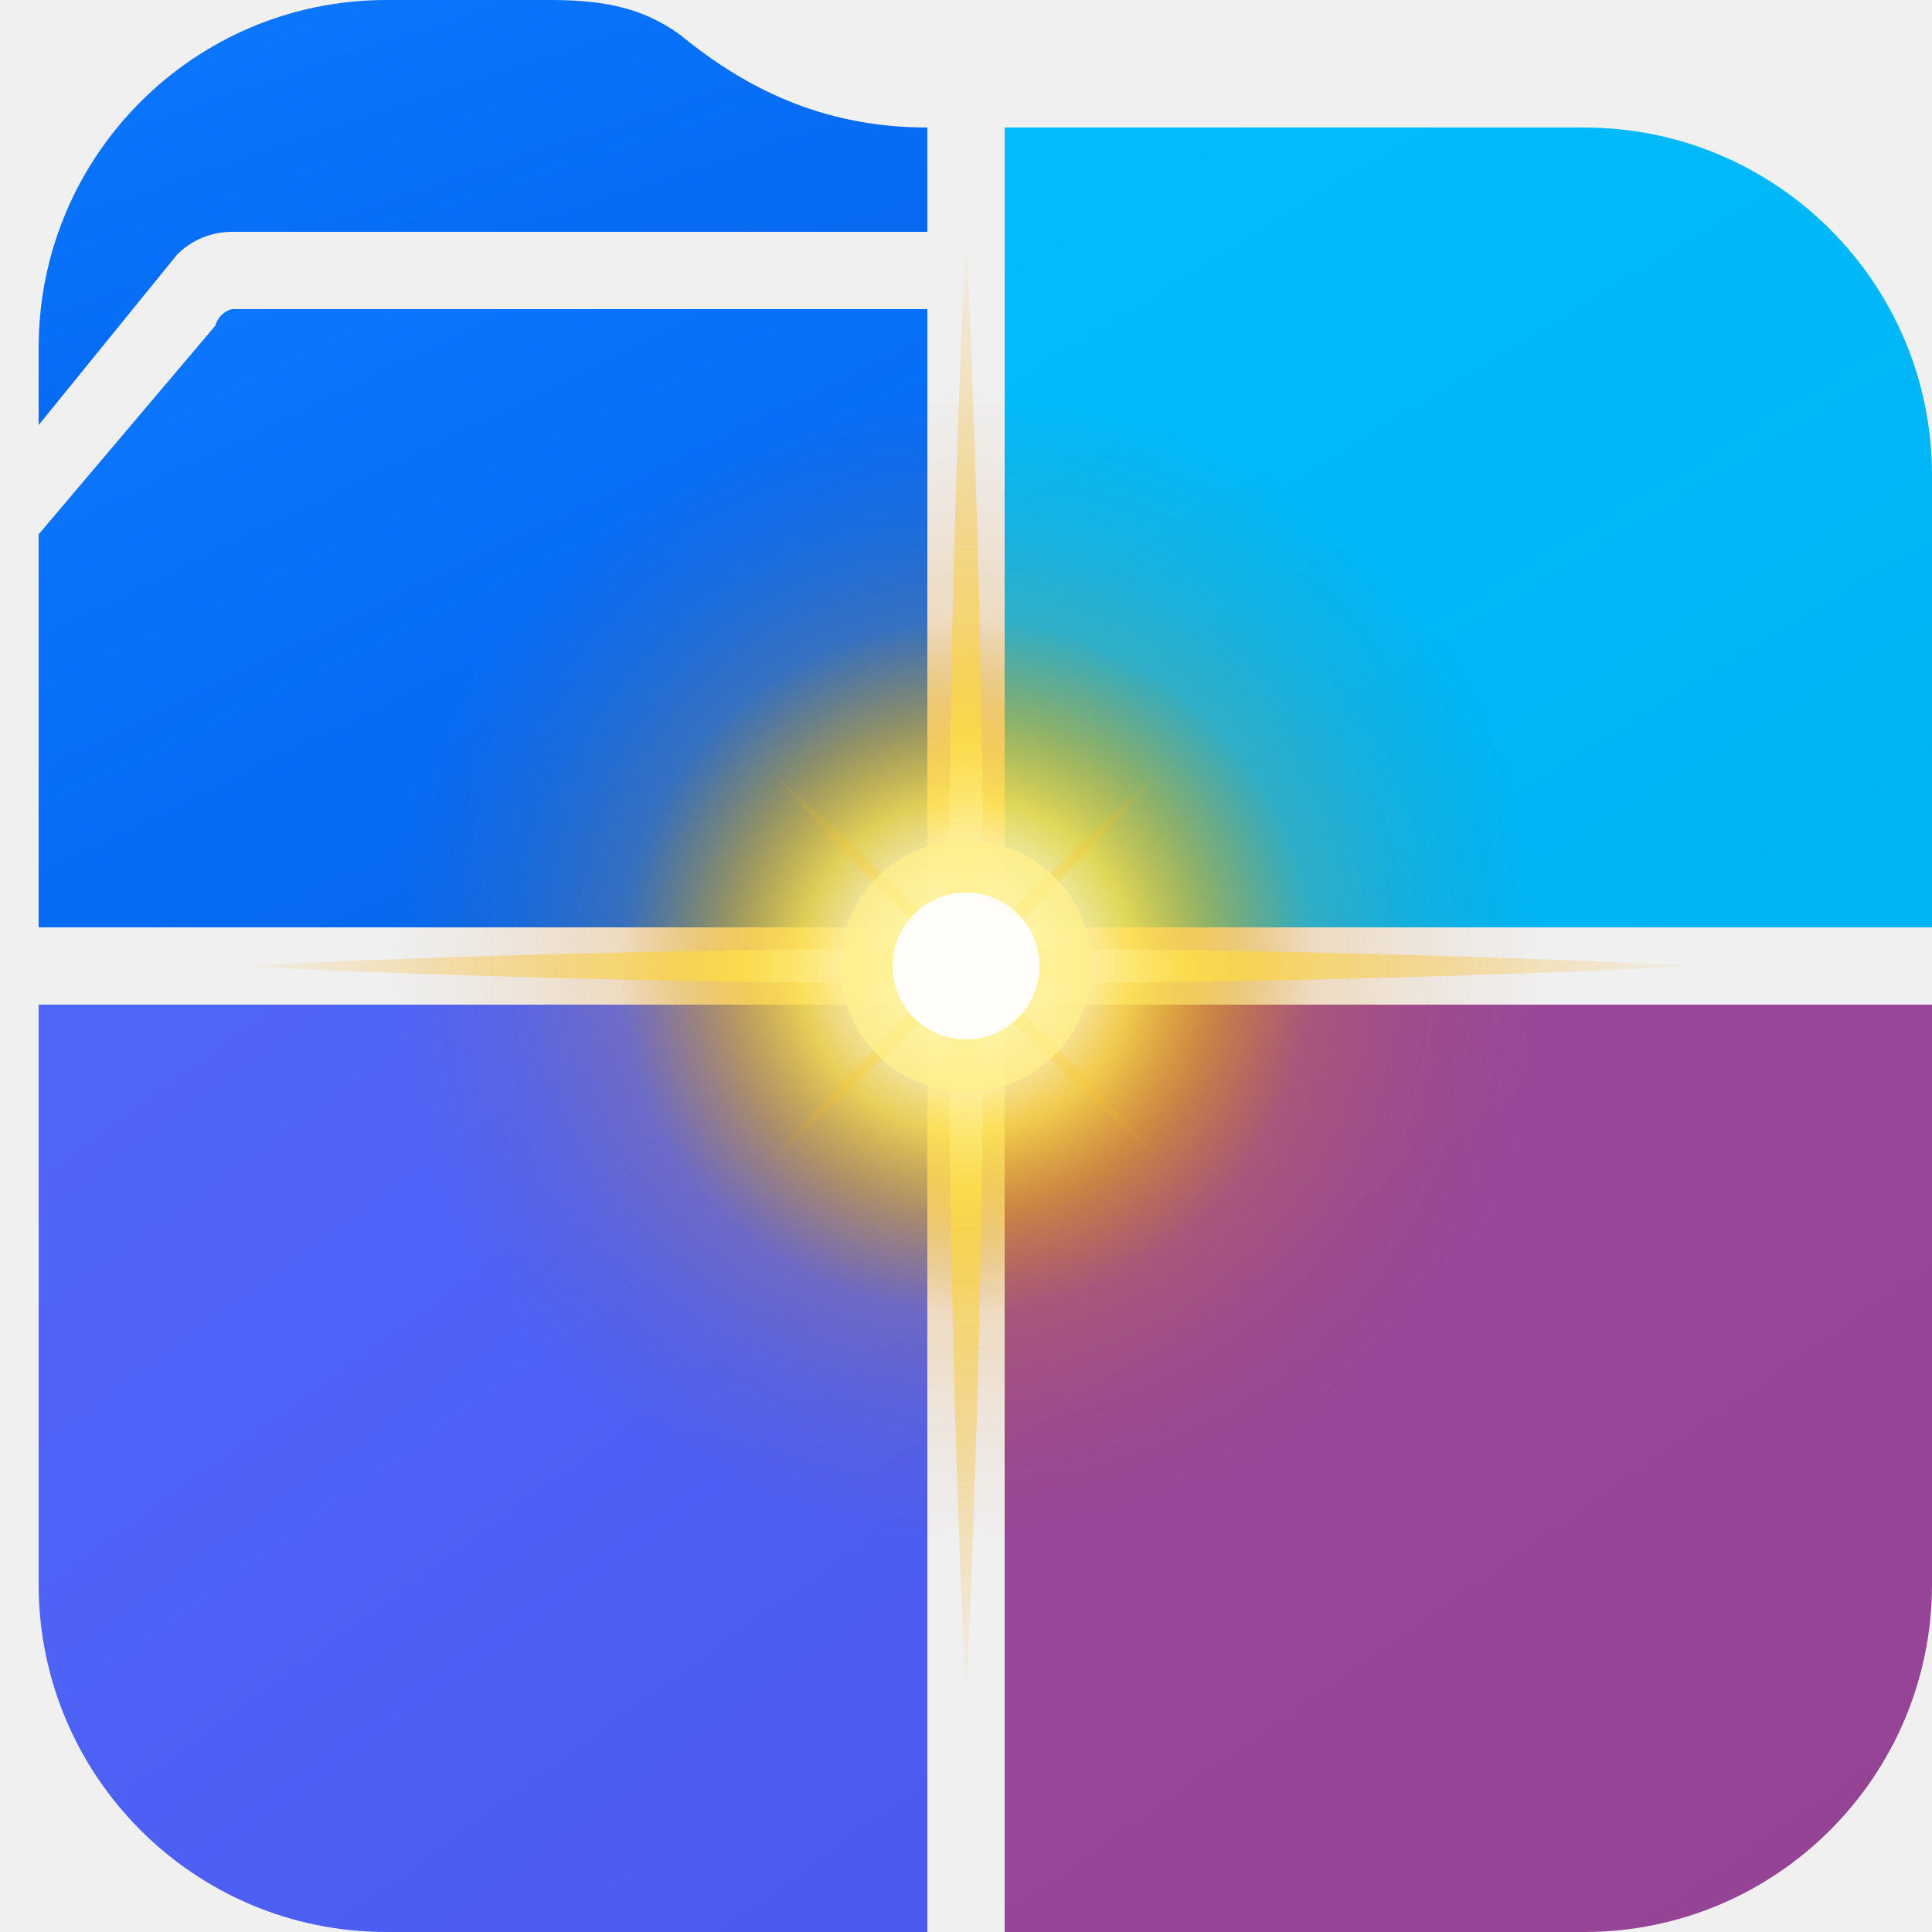
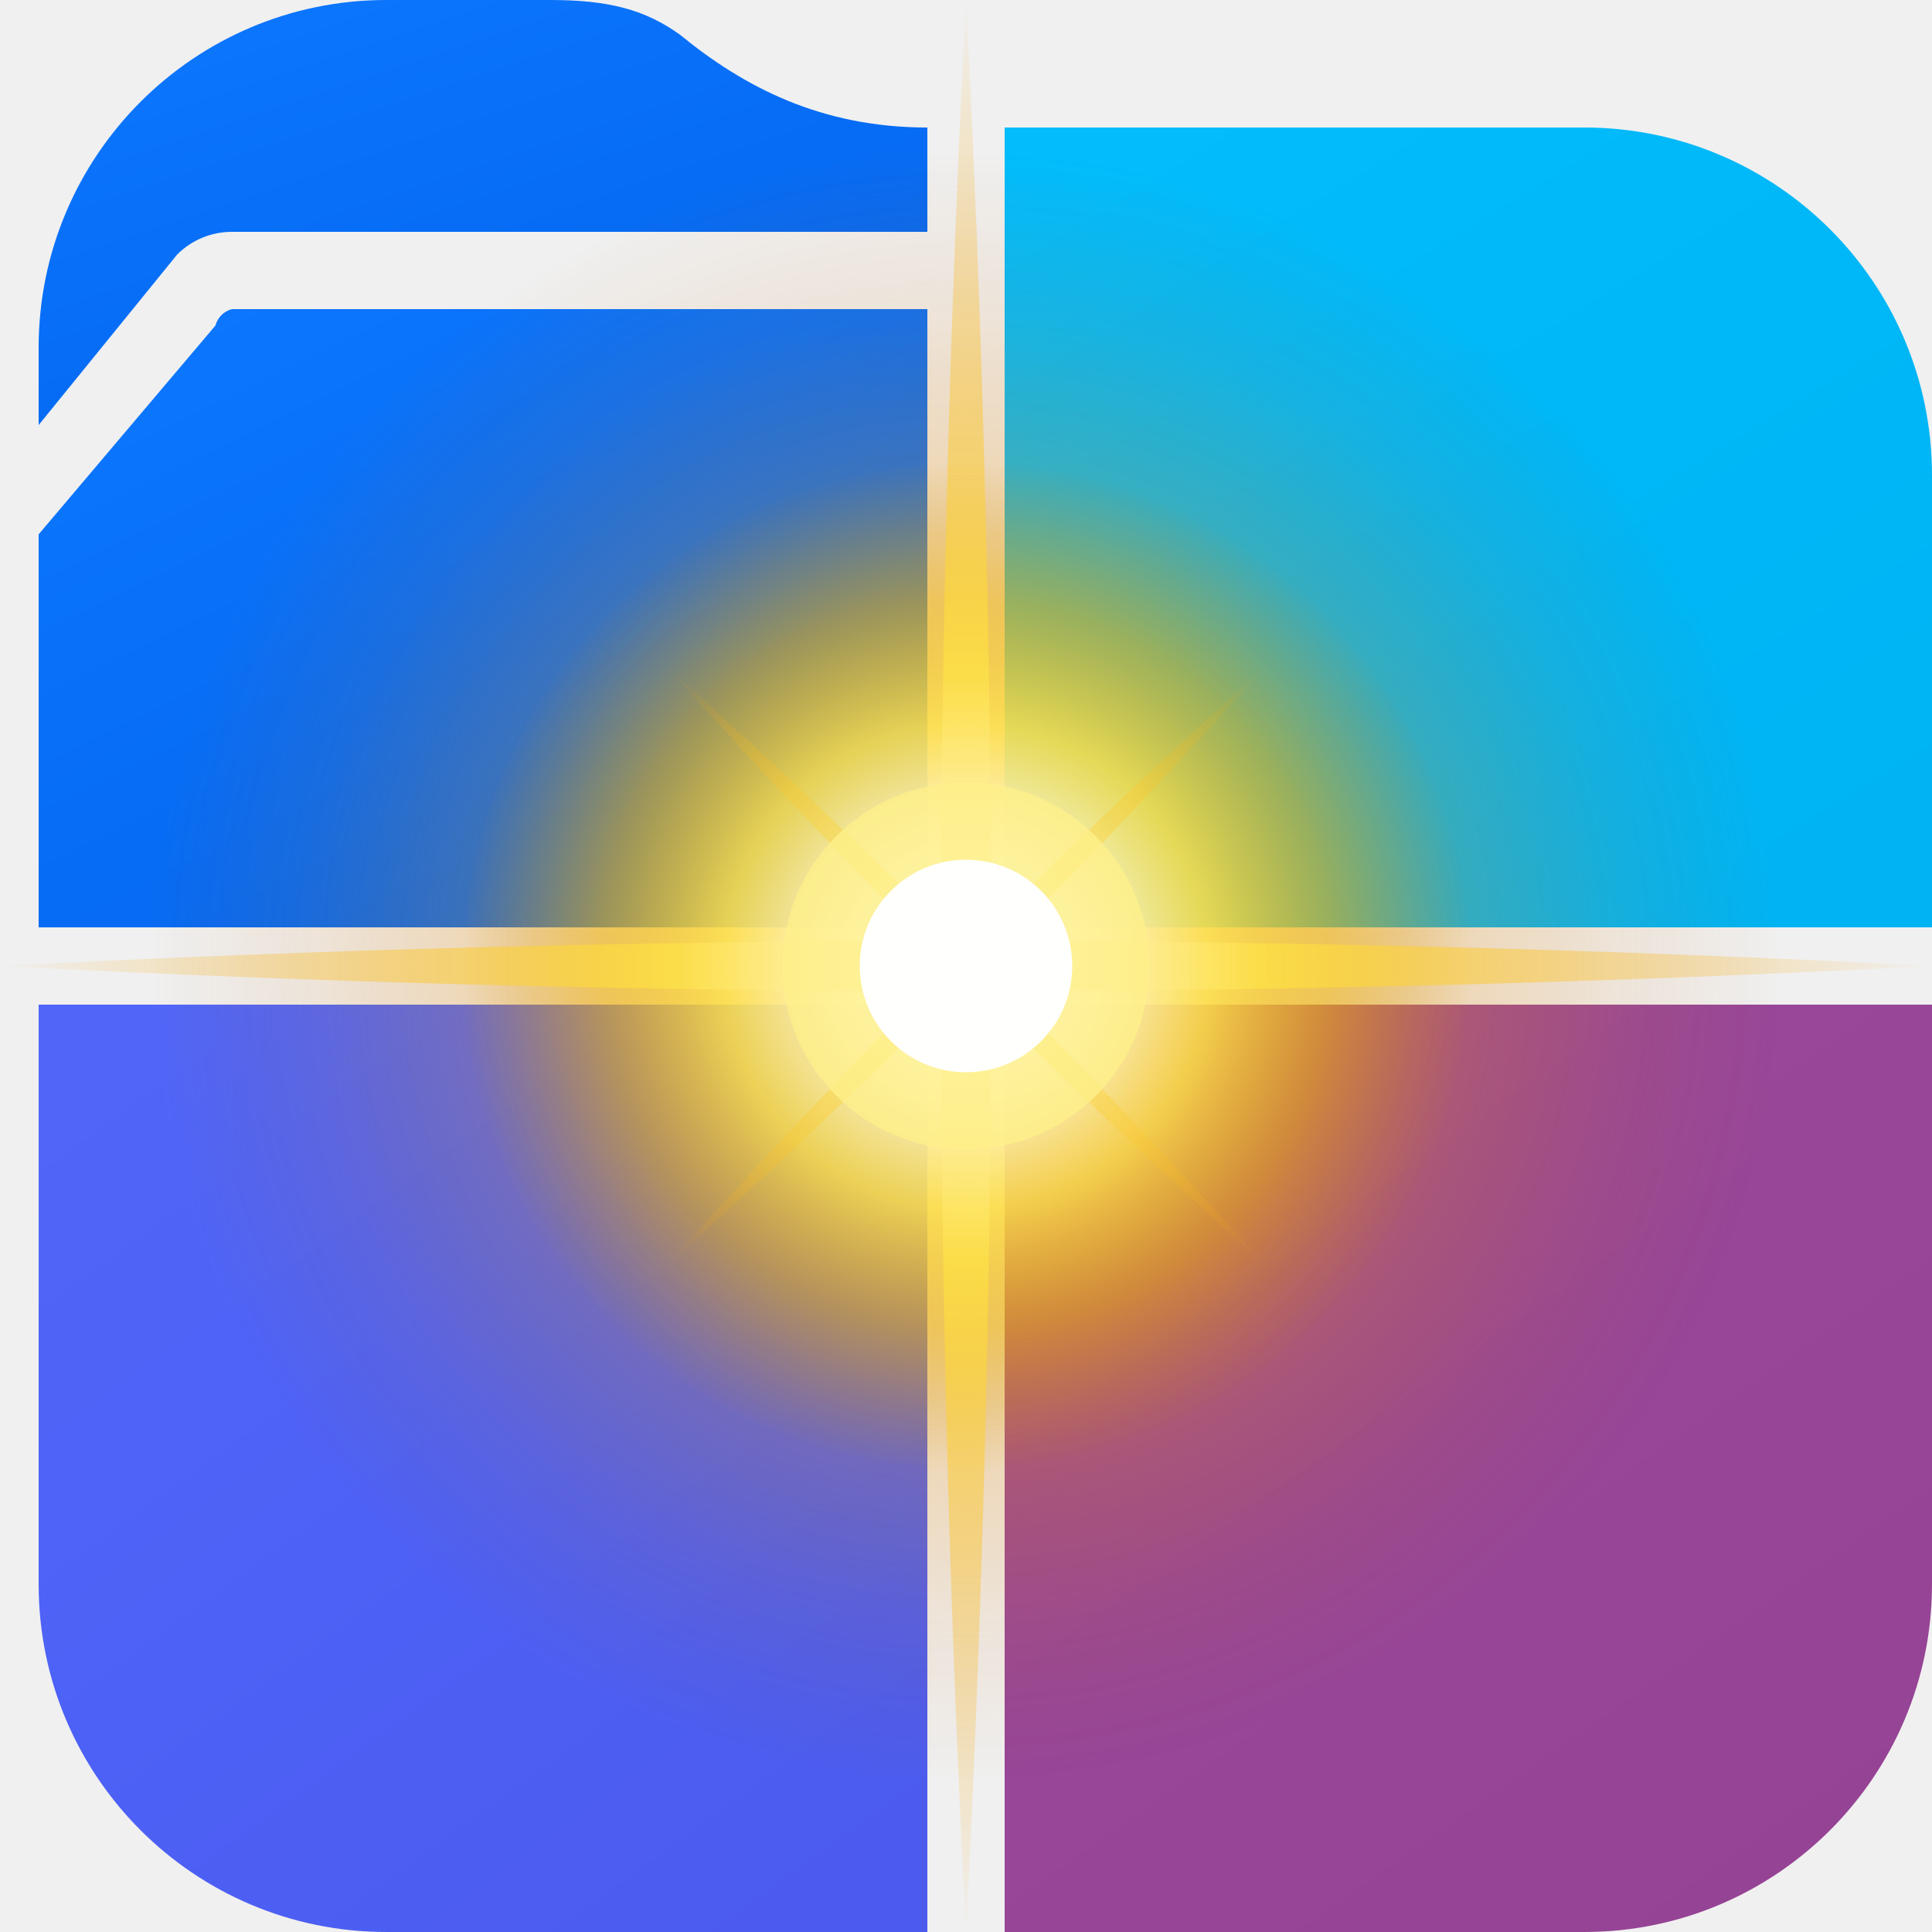
<svg xmlns="http://www.w3.org/2000/svg" viewBox="0 0 1000 1000" width="100%" height="100%">
  <defs>
    <linearGradient id="gradTopLeft" x1="15%" y1="0%" x2="85%" y2="100%">
      <stop offset="0%" stop-color="#0c77fe" />
      <stop offset="50%" stop-color="#076df6" />
      <stop offset="100%" stop-color="#0766eb" />
    </linearGradient>
    <linearGradient id="gradTopRight" x1="15%" y1="0%" x2="85%" y2="100%">
      <stop offset="0%" stop-color="#02bcfc" />
      <stop offset="50%" stop-color="#00b7f7" />
      <stop offset="100%" stop-color="#00b4f3" />
    </linearGradient>
    <linearGradient id="gradBottomLeft" x1="15%" y1="0%" x2="85%" y2="100%">
      <stop offset="0%" stop-color="#5066f8" />
      <stop offset="50%" stop-color="#4d61f6" />
      <stop offset="100%" stop-color="#4c5bed" />
    </linearGradient>
    <linearGradient id="gradBottomRight" x1="15%" y1="0%" x2="85%" y2="100%">
      <stop offset="0%" stop-color="#9a499a" />
      <stop offset="50%" stop-color="#974698" />
      <stop offset="100%" stop-color="#954395" />
    </linearGradient>
    <radialGradient id="sunGlow" cx="50%" cy="50%" r="50%">
      <stop offset="0%" stop-color="#ffffff" stop-opacity="1" />
      <stop offset="22%" stop-color="#fffbeb" stop-opacity="0.95" />
-       <stop offset="48%" stop-color="#fde047" stop-opacity="0.8" />
-       <stop offset="72%" stop-color="#eab308" stop-opacity="0.4" />
+       <stop offset="48%" stop-color="#fde047" stop-opacity="0.82" />
+       <stop offset="72%" stop-color="#eab308" stop-opacity="0.45" />
      <stop offset="100%" stop-color="#ca8a04" stop-opacity="0" />
    </radialGradient>
    <radialGradient id="outerFlare" cx="50%" cy="50%" r="50%">
-       <stop offset="0%" stop-color="#fef08a" stop-opacity="0.65" />
-       <stop offset="45%" stop-color="#f59e0b" stop-opacity="0.3" />
-       <stop offset="80%" stop-color="#d97706" stop-opacity="0.08" />
+       <stop offset="0%" stop-color="#fef08a" stop-opacity="0.7" />
+       <stop offset="45%" stop-color="#f59e0b" stop-opacity="0.35" />
+       <stop offset="80%" stop-color="#d97706" stop-opacity="0.1" />
      <stop offset="100%" stop-color="#b45309" stop-opacity="0" />
    </radialGradient>
    <linearGradient id="rayH" x1="0%" y1="0%" x2="100%" y2="0%">
      <stop offset="0%" stop-color="#f59e0b" stop-opacity="0" />
-       <stop offset="35%" stop-color="#fde047" stop-opacity="0.75" />
+       <stop offset="35%" stop-color="#fde047" stop-opacity="0.8" />
      <stop offset="50%" stop-color="#ffffff" stop-opacity="1" />
-       <stop offset="65%" stop-color="#fde047" stop-opacity="0.75" />
+       <stop offset="65%" stop-color="#fde047" stop-opacity="0.8" />
      <stop offset="100%" stop-color="#f59e0b" stop-opacity="0" />
    </linearGradient>
    <linearGradient id="rayV" x1="0%" y1="0%" x2="0%" y2="100%">
      <stop offset="0%" stop-color="#f59e0b" stop-opacity="0" />
-       <stop offset="35%" stop-color="#fde047" stop-opacity="0.75" />
+       <stop offset="35%" stop-color="#fde047" stop-opacity="0.8" />
      <stop offset="50%" stop-color="#ffffff" stop-opacity="1" />
-       <stop offset="65%" stop-color="#fde047" stop-opacity="0.75" />
+       <stop offset="65%" stop-color="#fde047" stop-opacity="0.8" />
      <stop offset="100%" stop-color="#f59e0b" stop-opacity="0" />
    </linearGradient>
  </defs>
  <g id="omni-spectrum-panes">
    <path fill="url(#gradTopLeft)" d="M 20 220              L 91.72 131.72              A 40 40 0 0 1 120 120              L 480 120              L 480 66              C 425 66 385 45 352 18              C 334 5 315 0 285 0              L 200 0              A 180 180 0 0 0 20 180              Z" />
    <path fill="url(#gradTopLeft)" d="M 20 276.57              L 111.51 168.49              A 12 12 0 0 1 120 160              L 480 160              L 480 480              L 20 480              Z" />
    <path fill="url(#gradTopRight)" d="M 520 66              L 820 66              A 180 180 0 0 1 1000 246              L 1000 480              L 520 480              Z" />
    <path fill="url(#gradBottomLeft)" d="M 20 520              L 480 520              L 480 1000              L 200 1000              A 180 180 0 0 1 20 820              Z" />
    <path fill="url(#gradBottomRight)" d="M 520 520              L 1000 520              L 1000 820              A 180 180 0 0 1 820 1000              L 520 1000              Z" />
  </g>
  <g id="center-light" transform="translate(500, 500)">
-     <circle r="300" fill="url(#outerFlare)" />
-     <circle r="180" fill="url(#sunGlow)" />
-     <path d="M -380 0 Q 0 -18 380 0 Q 0 18 -380 0 Z" fill="url(#rayH)" />
-     <path d="M 0 -380 Q -18 0 0 380 Q 18 0 0 -380 Z" fill="url(#rayV)" />
-     <line x1="-340" y1="0" x2="340" y2="0" stroke="url(#rayH)" stroke-width="4" stroke-linecap="round" />
-     <line x1="0" y1="-340" x2="0" y2="340" stroke="url(#rayV)" stroke-width="4" stroke-linecap="round" />
-     <g transform="rotate(45)" opacity="0.65">
-       <path d="M -150 0 Q 0 -8 150 0 Q 0 8 -150 0 Z" fill="url(#rayH)" />
-       <path d="M 0 -150 Q -8 0 0 150 Q 8 0 0 -150 Z" fill="url(#rayV)" />
+     <circle r="420" fill="url(#outerFlare)" />
+     <circle r="260" fill="url(#sunGlow)" />
+     <path d="M -500 0 Q 0 -26 500 0 Q 0 26 -500 0 Z" fill="url(#rayH)" />
+     <path d="M 0 -500 Q -26 0 0 500 Q 26 0 0 -500 Z" fill="url(#rayV)" />
+     <line x1="-460" y1="0" x2="460" y2="0" stroke="url(#rayH)" stroke-width="6" stroke-linecap="round" />
+     <line x1="0" y1="-460" x2="0" y2="460" stroke="url(#rayV)" stroke-width="6" stroke-linecap="round" />
+     <g transform="rotate(45)" opacity="0.7">
+       <path d="M -220 0 Q 0 -12 220 0 Q 0 12 -220 0 Z" fill="url(#rayH)" />
+       <path d="M 0 -220 Q -12 0 0 220 Q 12 0 0 -220 Z" fill="url(#rayV)" />
    </g>
-     <circle r="65" fill="#fef08a" fill-opacity="0.75" />
-     <circle r="38" fill="#ffffff" fill-opacity="0.95" />
+     <circle r="95" fill="#fef08a" fill-opacity="0.8" />
+     <circle r="55" fill="#ffffff" fill-opacity="0.98" />
  </g>
</svg>
